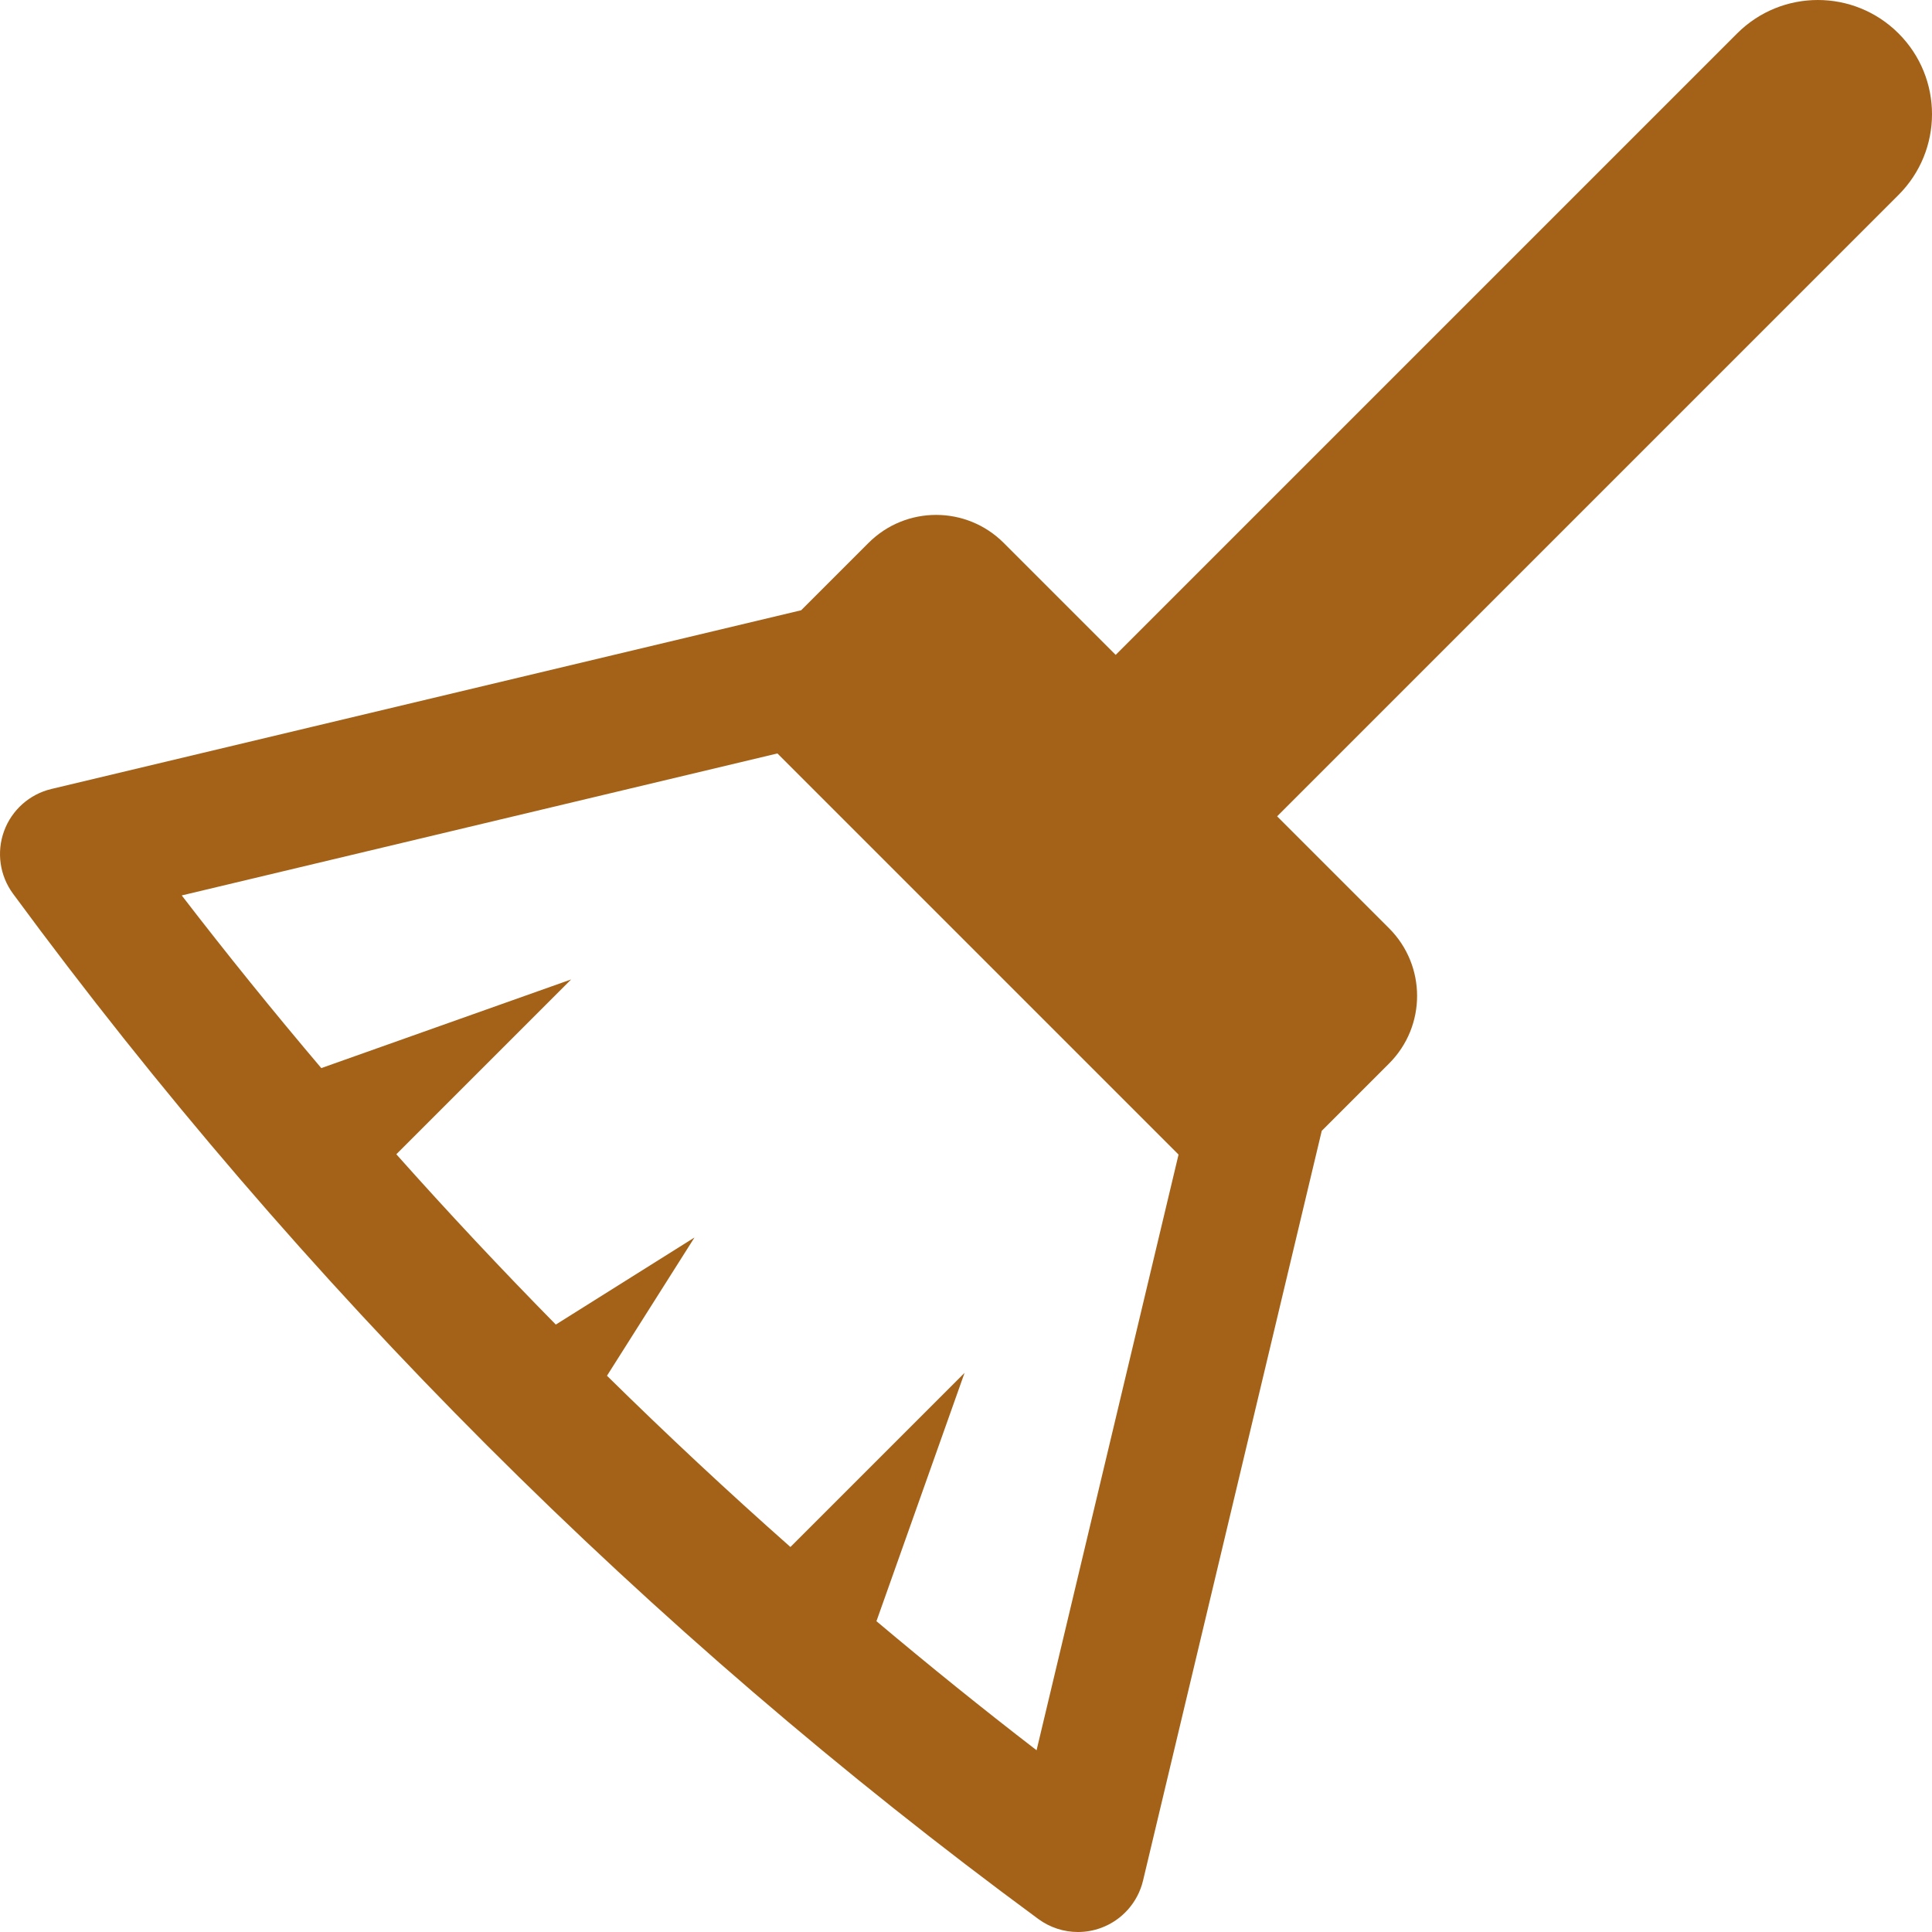
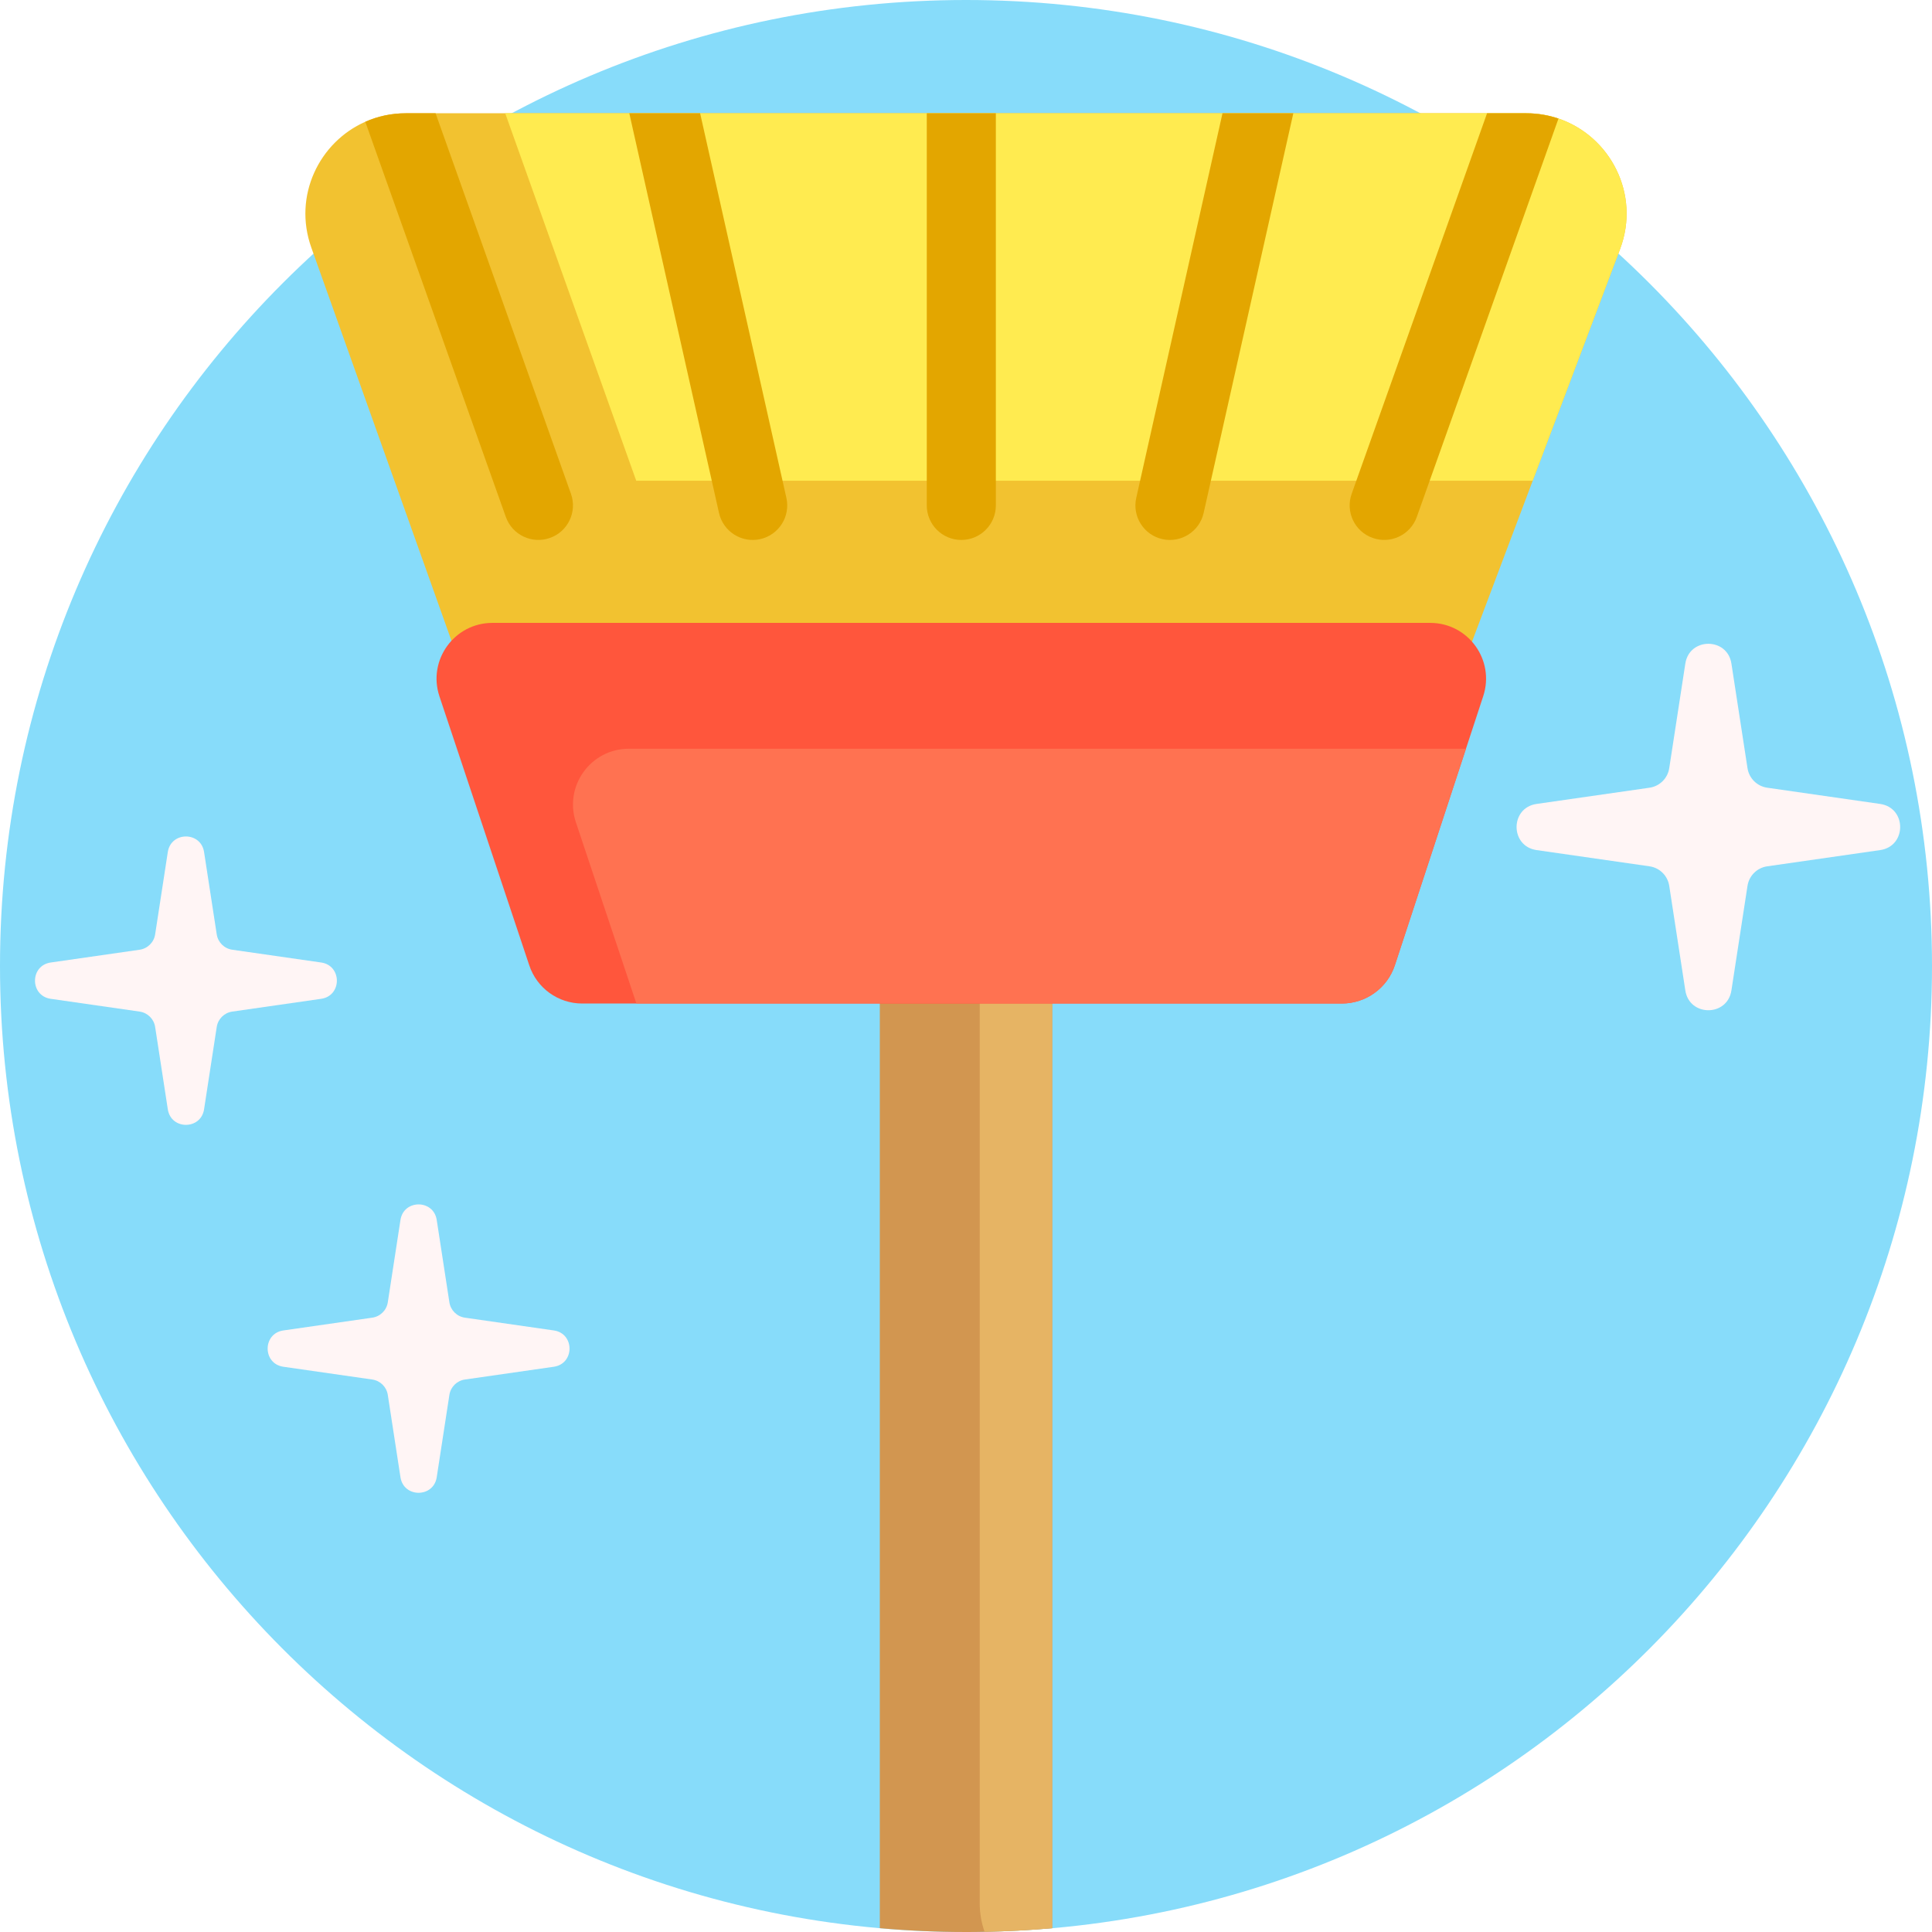
- <svg xmlns="http://www.w3.org/2000/svg" version="1.1" id="Capa_1" x="0px" y="0px" viewBox="0 0 303.261 303.261" style="fill: rgb(163, 98, 24);" xml:space="preserve">
-   <path d="M298.012,5.249c-6.996-6.998-18.342-6.998-25.342,0.002l-97.545,97.545l-17.58-17.58c-5.857-5.857-15.355-5.857-21.213,0  L125.758,95.79c-25.597,6.1-51.193,12.2-76.79,18.303l-40.902,9.751c-3.425,0.816-6.213,3.295-7.424,6.601  c-1.212,3.306-0.686,6.999,1.4,9.835c45.266,61.527,99.414,115.675,160.94,160.939c1.83,1.346,4.016,2.042,6.224,2.042  c1.216,0,2.439-0.211,3.612-0.641c3.306-1.212,5.784-4,6.601-7.425l12.213-51.234c5.281-22.153,10.561-44.305,15.839-66.458  l10.574-10.574c5.857-5.857,5.857-15.355,0-21.213l-17.579-17.579l97.546-97.546C305.012,23.591,305.01,12.245,298.012,5.249z   M162.708,274.732c-8.537-6.569-16.908-13.333-25.134-20.258l13.832-38.98l-27.336,27.334c-9.842-8.703-19.438-17.669-28.793-26.881  l13.736-21.701l-21.768,13.668c-8.564-8.699-16.912-17.611-25.036-26.732l27.442-27.441l-39.219,13.916  c-7.506-8.853-14.812-17.886-21.905-27.103l93.503-22.288l62.964,62.964L162.708,274.732z" style="fill: rgb(163, 98, 24);" />
-   <g style="fill: rgb(163, 98, 24);">
+ <svg xmlns="http://www.w3.org/2000/svg" version="1.1" id="Capa_1" x="0px" y="0px" viewBox="0 0 512 512" style="enable-background:new 0 0 512 512;background-color: transparent;" xml:space="preserve">
+   <path style="fill:#87DCFA;" d="M512,256c0,140.487-113.677,256-256,256C114.047,512,0,396.835,0,256C0,114.615,114.615,0,256,0  C397.649,0,512,114.857,512,256z" />
+   <path style="fill:#D29650;" d="M278.841,252.059v258.939c-5.91,0.516-11.884,0.843-17.91,0.948  c-1.633,0.042-3.287,0.053-4.931,0.053c-7.701,0-15.318-0.337-22.841-1.011V252.059c0-12.558,10.283-22.841,22.841-22.841  c1.264,0,2.507,0.105,3.719,0.306c4.804,0.79,9.103,3.097,12.411,6.406C276.27,240.069,278.841,245.78,278.841,252.059z" />
+   <path style="fill:#E6B464;" d="M278.841,252.059v258.939c-5.91,0.516-11.884,0.843-17.91,0.948c-0.843-2.37-1.296-4.91-1.296-7.554  v-272.92c0-0.653,0.032-1.306,0.084-1.949c4.804,0.79,9.103,3.097,12.411,6.406C276.27,240.069,278.841,245.78,278.841,252.059z" />
+   <path style="fill:#F2C230;" d="M429.329,66.024l-23.146,61.379l-21.872,57.997H125.203L82.492,65.582  c-4.867-13.686,2.107-27.929,14.318-33.313c3.255-1.443,6.88-2.255,10.767-2.255h296.856c3.034,0,5.921,0.506,8.576,1.401  C426.716,36.062,434.828,51.454,429.329,66.024z" />
+   <path style="fill:#FFEB50;" d="M429.329,66.024l-23.146,61.379H168.609l-34.725-97.389h270.549c3.034,0,5.921,0.506,8.576,1.401  C426.716,36.062,434.828,51.454,429.329,66.024z" />
+   <path style="fill:#FF563C;" d="M379.014,165.071H130.504c-10.105,0-17.243,9.897-14.046,19.477l23.809,71.292  c2.013,6.041,7.663,10.105,14.034,10.105h201.306c6.395,0,12.069-4.1,14.058-10.177l18.83-57.343l4.577-13.936  C396.22,174.907,389.094,165.071,379.014,165.071z" />
+   <path style="fill:#FF7251;" d="M388.495,198.423H166.65c-10.105,0-17.231,9.897-14.034,19.488l16.035,48.033h186.956  c6.395,0,12.069-4.1,14.058-10.177L388.495,198.423z" />
+   <g>
+     <path style="fill:#E3A600;" d="M263.911,133.941V30.016h-18.305v103.924c0,5.052,4.1,9.152,9.152,9.152   C259.811,143.093,263.911,138.993,263.911,133.941z" />
+     <path style="fill:#E3A600;" d="M208.398,131.939L185.541,30.016h-18.769l23.772,105.925c1.11,4.931,6.004,8.03,10.935,6.931   C206.409,141.763,209.508,136.87,208.398,131.939z" />
+     <path style="fill:#E3A600;" d="M151.311,130.866L115.432,30.016h-7.859c-3.88,0-7.505,0.806-10.763,2.258l37.245,104.729   c1.696,4.76,6.931,7.248,11.691,5.552C150.517,140.872,153.007,135.637,151.311,130.866z" />
+     <path style="fill:#E3A600;" d="M342.745,30.016h-18.769L301.12,131.939c-1.11,4.931,1.989,9.824,6.92,10.935   c4.931,1.098,9.824-2.002,10.935-6.931L342.745,30.016z" />
+     <path style="fill:#E3A600;" d="M413.012,31.42c-2.66-0.903-5.541-1.403-8.579-1.403h-10.349l-35.878,100.849   c-1.696,4.771,0.793,10.007,5.565,11.691c4.759,1.696,9.995-0.793,11.691-5.552L413.012,31.42z" />
+   </g>
+   <g>
+     <path style="fill:#FFF5F5;" d="M458.841,175.85l4.265,27.727c0.413,2.688,2.536,4.788,5.227,5.175l29.93,4.301   c7.065,1.015,7.065,11.214,0,12.228l-29.93,4.301c-2.692,0.387-4.814,2.487-5.227,5.175l-4.265,27.727   c-1.075,6.984-11.136,6.984-12.211,0l-4.265-27.727c-0.413-2.688-2.536-4.788-5.227-5.175l-29.93-4.301   c-7.065-1.015-7.065-11.214,0-12.228l29.93-4.301c2.692-0.387,4.814-2.487,5.227-5.175l4.265-27.727   C447.706,168.866,457.767,168.866,458.841,175.85z" />
+     <path style="fill:#FFF5F5;" d="M54.08,225.795l3.356,21.821c0.326,2.116,1.995,3.769,4.113,4.073l23.555,3.384   c5.56,0.799,5.56,8.824,0,9.624l-23.555,3.384c-2.118,0.304-3.789,1.957-4.113,4.073l-3.356,21.821   c-0.845,5.496-8.764,5.496-9.609,0l-3.356-21.821c-0.326-2.116-1.995-3.769-4.113-4.073l-23.555-3.384   c-5.56-0.799-5.56-8.824,0-9.624l23.555-3.384c2.118-0.304,3.789-1.957,4.113-4.073l3.356-21.821   C45.316,220.299,53.234,220.299,54.08,225.795z" />
+     <path style="fill:#FFF5F5;" d="M115.736,323.302l3.356,21.821c0.326,2.116,1.995,3.769,4.113,4.073l23.555,3.384   c5.56,0.799,5.56,8.824,0,9.624l-23.555,3.384c-2.118,0.304-3.789,1.957-4.113,4.073l-3.356,21.821   c-0.845,5.496-8.764,5.496-9.609,0l-3.356-21.821c-0.326-2.116-1.995-3.769-4.113-4.073l-23.555-3.384   c-5.56-0.799-5.56-8.824,0-9.624l23.555-3.384c2.118-0.304,3.789-1.957,4.113-4.073l3.356-21.821   C106.971,317.806,114.89,317.806,115.736,323.302z" />
+   </g>
+   <g>
+ </g>
+   <g>
+ </g>
+   <g>
+ </g>
+   <g>
+ </g>
+   <g>
+ </g>
+   <g>
+ </g>
+   <g>
+ </g>
+   <g>
+ </g>
+   <g>
+ </g>
+   <g>
+ </g>
+   <g>
+ </g>
+   <g>
+ </g>
+   <g>
+ </g>
+   <g>
+ </g>
+   <g>
</g>
</svg>
